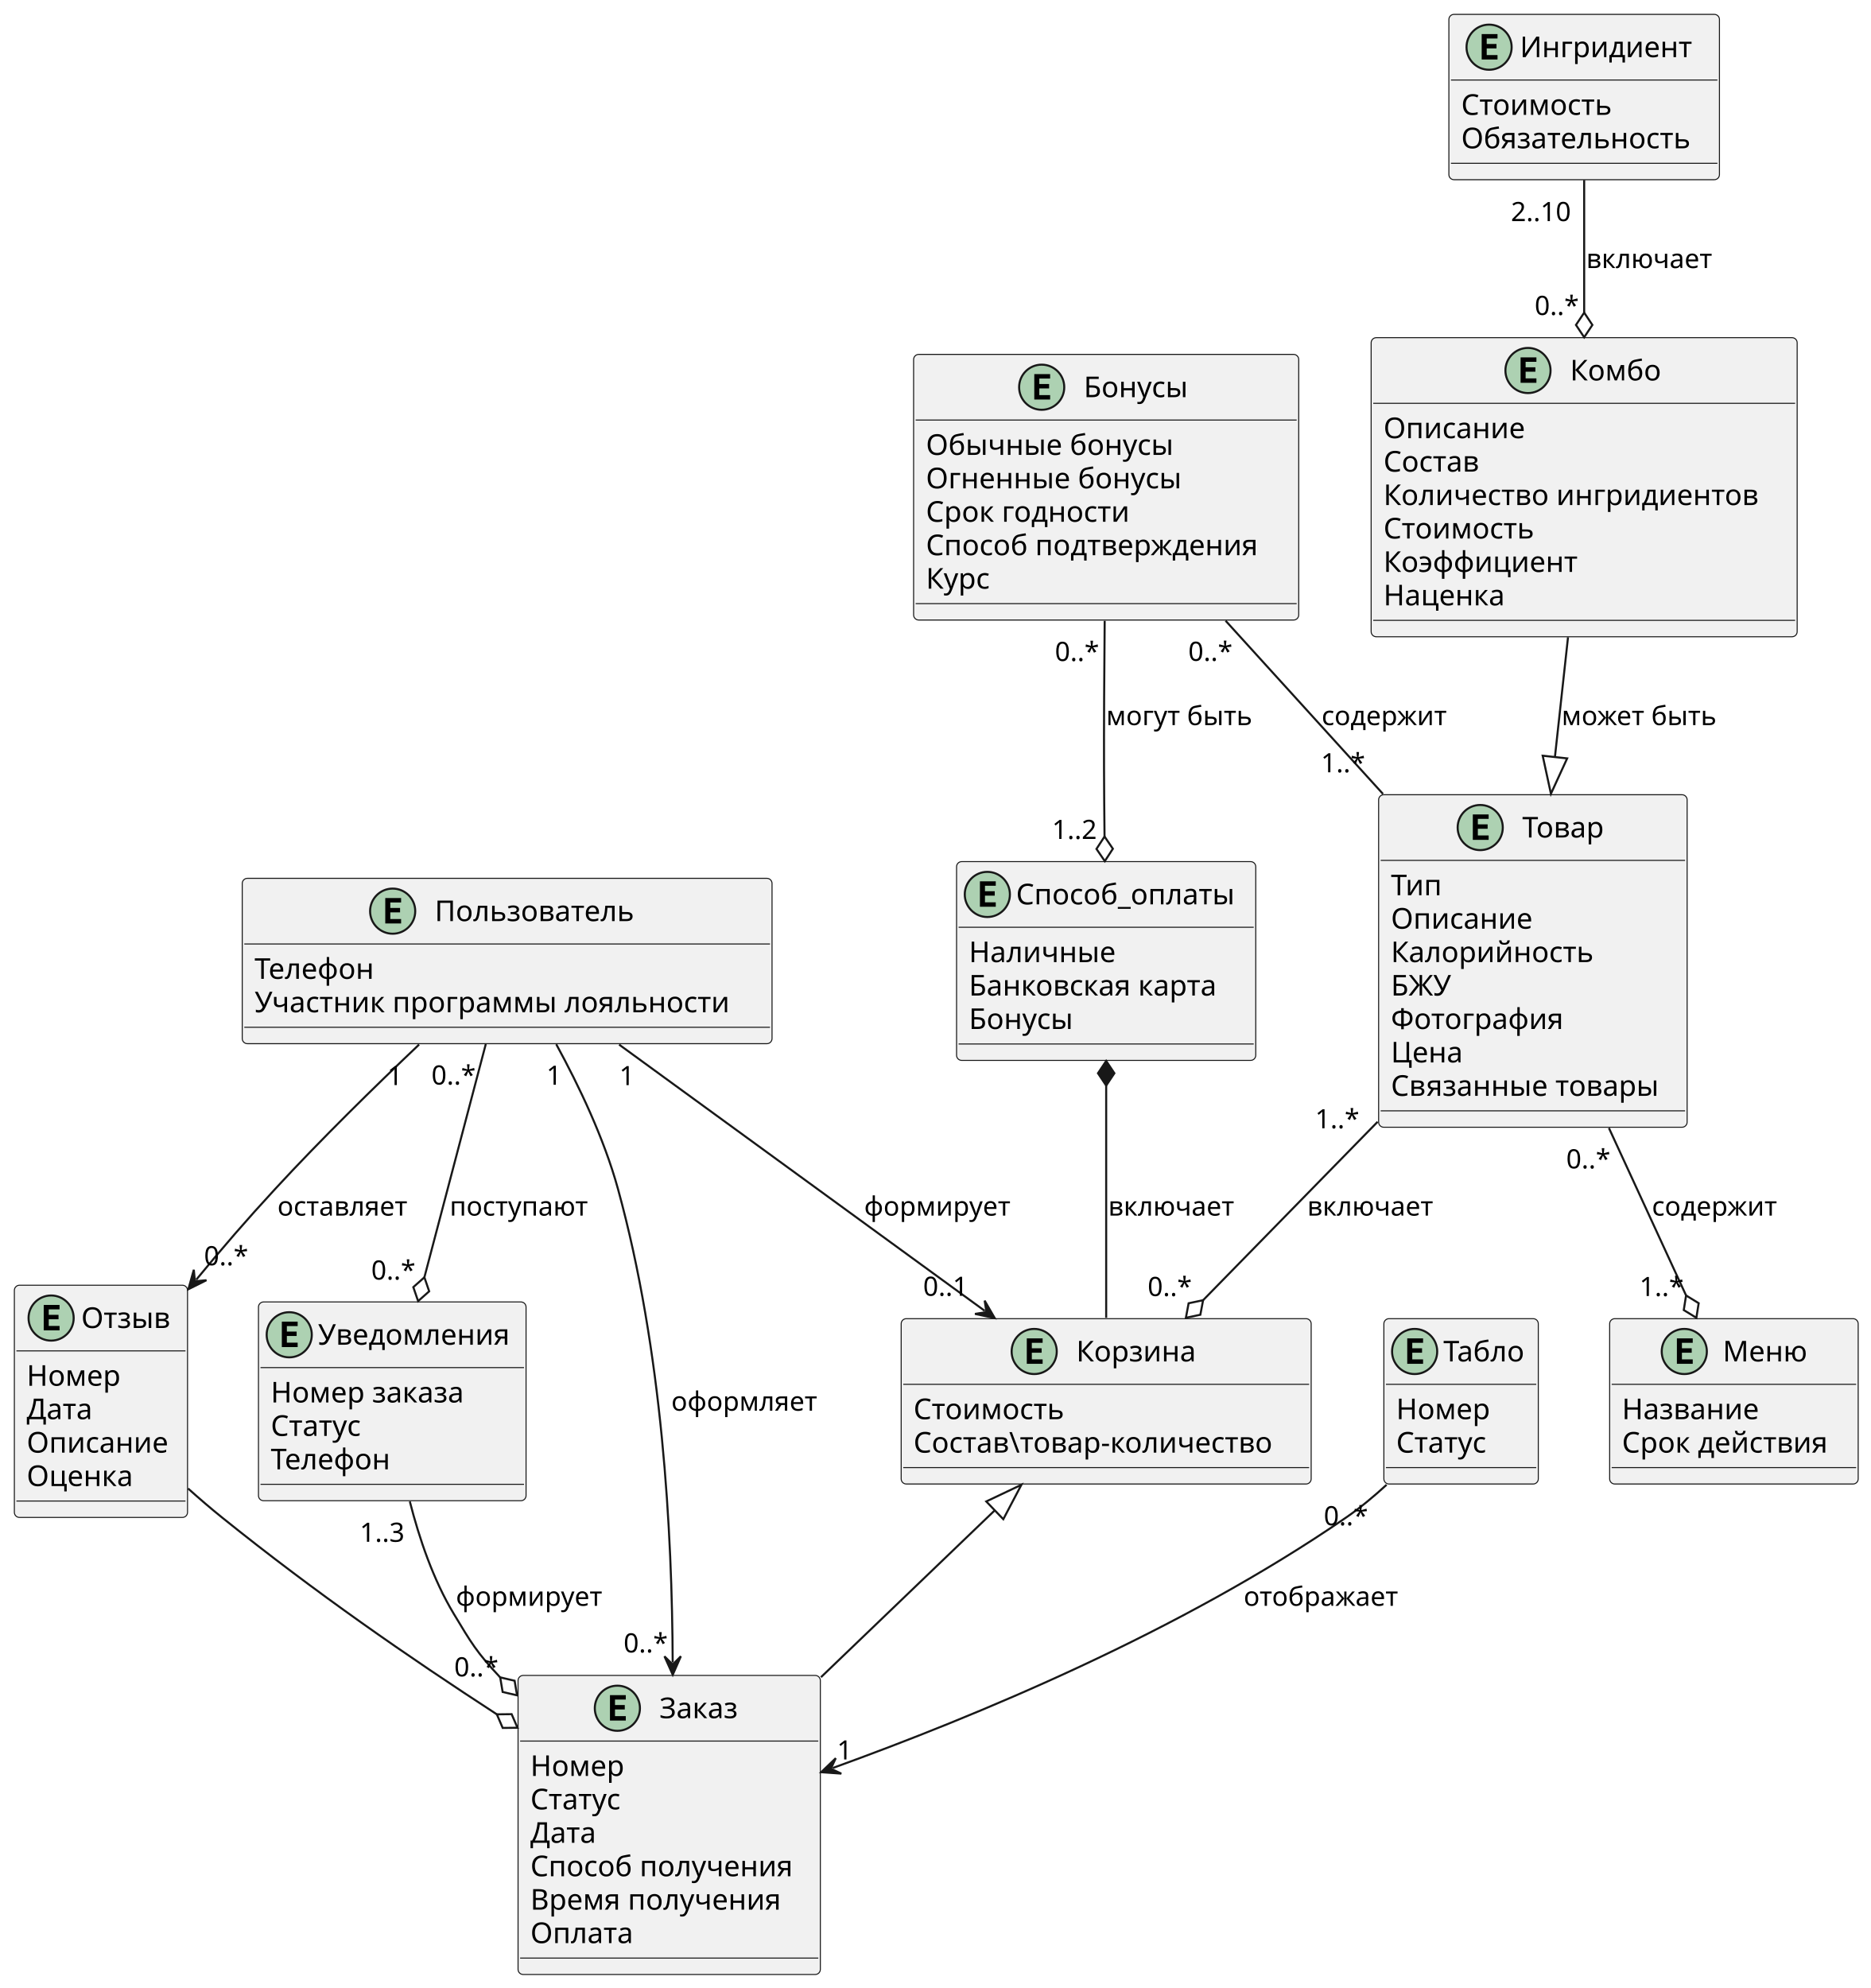
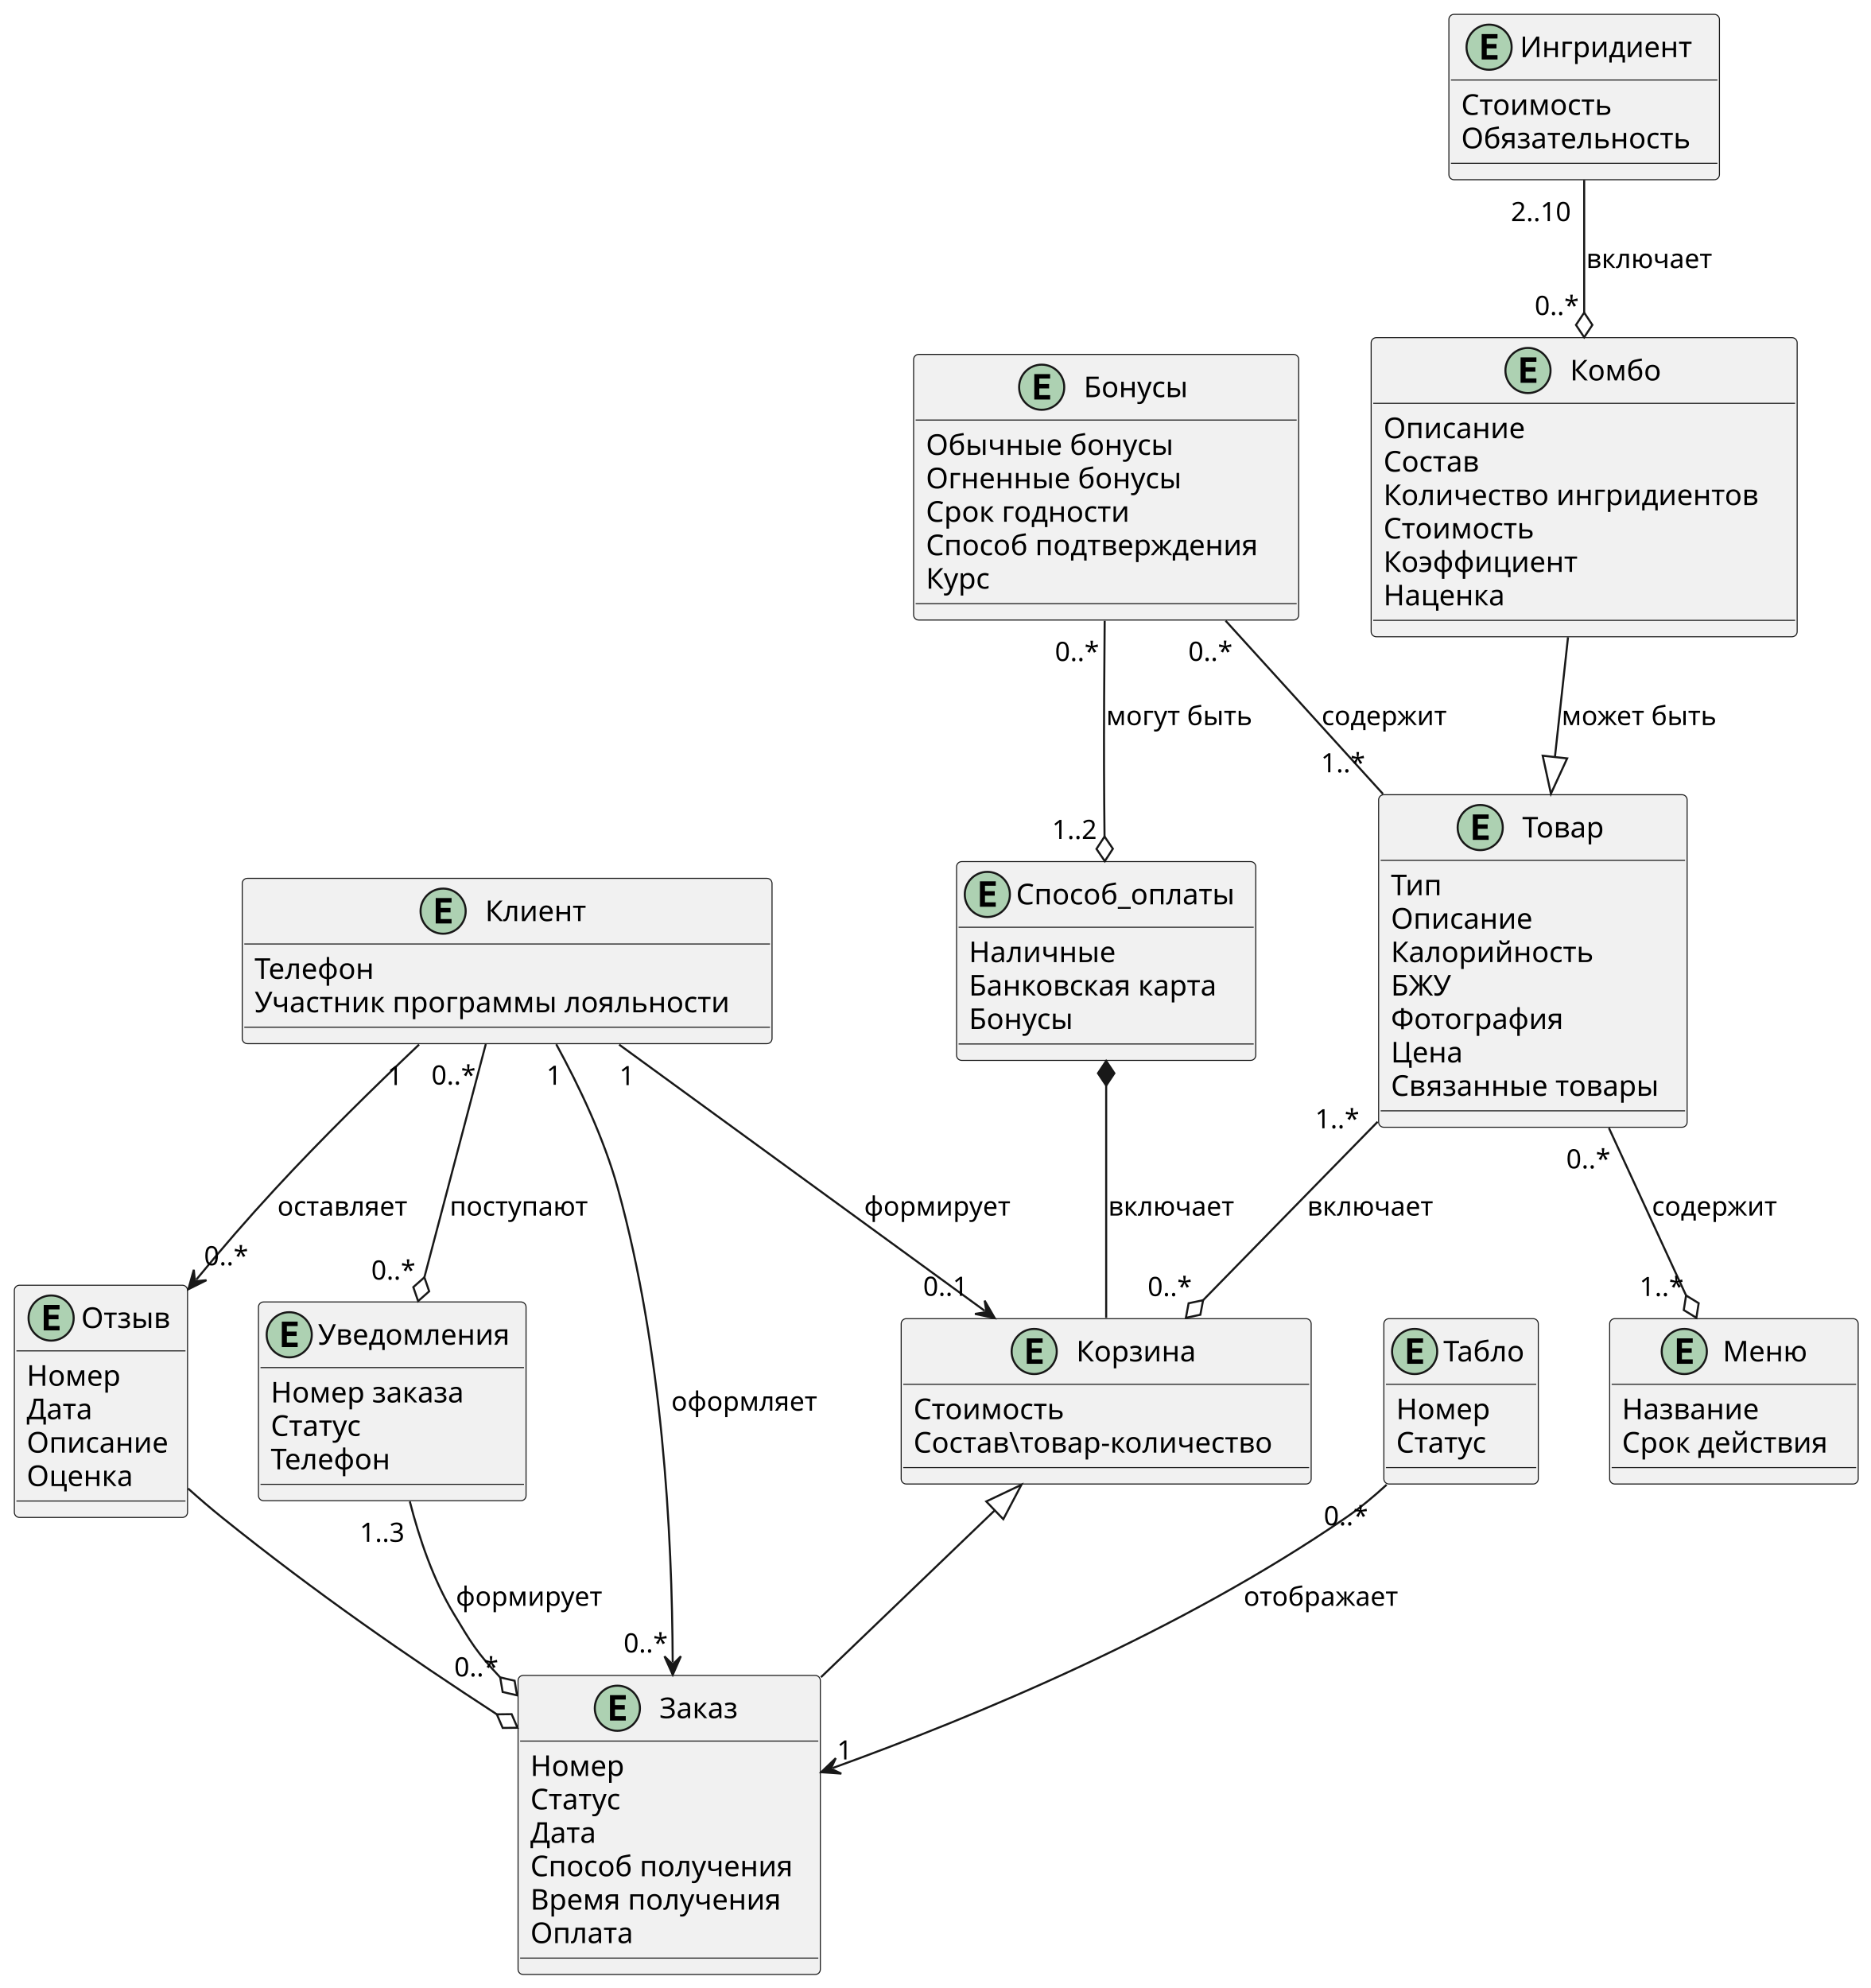
<svg xmlns="http://www.w3.org/2000/svg" contentStyleType="text/css" height="969px" preserveAspectRatio="none" style="width:912px;height:969px;background:#FFFFFF;" version="1.1" viewBox="0 0 912 969" width="912px" zoomAndPan="magnify">
  <defs />
  <g>
-     <g id="elem_Пользователь">
-       <rect codeLine="1" fill="#F1F1F1" height="80.594" id="Пользователь" rx="2.5" ry="2.5" style="stroke:#181818;stroke-width:0.5;" width="258.251" x="118.08" y="428.12" />
-       <ellipse cx="191.406" cy="444.12" fill="#ADD1B2" rx="11" ry="11" style="stroke:#181818;stroke-width:1.0;" />
-       <path d="M195.515,450.12 L187.796,450.12 L187.796,437.729 L195.515,437.729 L195.515,439.886 L190.249,439.886 L190.249,442.558 L195.015,442.558 L195.015,444.714 L190.249,444.714 L190.249,447.964 L195.515,447.964 L195.515,450.12 Z " fill="#000000" />
-       <text fill="#000000" font-family="sans-serif" font-size="14" lengthAdjust="spacing" textLength="103.1" x="211.906" y="448.967">Пользователь</text>
+     <g id="elem_Клиент">
+       <rect codeLine="1" fill="#F1F1F1" height="80.594" id="Клиент" rx="2.5" ry="2.5" style="stroke:#181818;stroke-width:0.5;" width="258.251" x="118.08" y="428.12" />
+       <ellipse cx="216.001" cy="444.12" fill="#ADD1B2" rx="11" ry="11" style="stroke:#181818;stroke-width:1.0;" />
+       <path d="M220.111,450.12 L212.392,450.12 L212.392,437.729 L220.111,437.729 L220.111,439.886 L214.845,439.886 L214.845,442.558 L219.611,442.558 L219.611,444.714 L214.845,444.714 L214.845,447.964 L220.111,447.964 L220.111,450.12 Z " fill="#000000" />
+       <text fill="#000000" font-family="sans-serif" font-size="14" lengthAdjust="spacing" textLength="53.908" x="236.501" y="448.967">Клиент</text>
      <line style="stroke:#181818;stroke-width:0.5;" x1="119.08" x2="375.331" y1="460.12" y2="460.12" />
      <text fill="#000000" font-family="sans-serif" font-size="14" lengthAdjust="spacing" textLength="64.415" x="124.08" y="477.115">Телефон</text>
      <text fill="#000000" font-family="sans-serif" font-size="14" lengthAdjust="spacing" textLength="246.251" x="124.08" y="493.412">Участник программы лояльности</text>
      <line style="stroke:#181818;stroke-width:0.5;" x1="119.08" x2="375.331" y1="500.714" y2="500.714" />
    </g>
    <g id="elem_Способ_оплаты">
      <rect codeLine="7" fill="#F1F1F1" height="96.891" id="Способ_оплаты" rx="2.5" ry="2.5" style="stroke:#181818;stroke-width:0.5;" width="145.846" x="466.28" y="419.97" />
      <ellipse cx="481.28" cy="435.97" fill="#ADD1B2" rx="11" ry="11" style="stroke:#181818;stroke-width:1.0;" />
      <path d="M485.389,441.97 L477.671,441.97 L477.671,429.579 L485.389,429.579 L485.389,431.736 L480.124,431.736 L480.124,434.408 L484.889,434.408 L484.889,436.564 L480.124,436.564 L480.124,439.814 L485.389,439.814 L485.389,441.97 Z " fill="#000000" />
      <text fill="#000000" font-family="sans-serif" font-size="14" lengthAdjust="spacing" textLength="113.846" x="495.28" y="440.817">Способ_оплаты</text>
      <line style="stroke:#181818;stroke-width:0.5;" x1="467.28" x2="611.126" y1="451.97" y2="451.97" />
      <text fill="#000000" font-family="sans-serif" font-size="14" lengthAdjust="spacing" textLength="74.245" x="472.28" y="468.965">Наличные</text>
      <text fill="#000000" font-family="sans-serif" font-size="14" lengthAdjust="spacing" textLength="132.87" x="472.28" y="485.262">Банковская карта</text>
      <text fill="#000000" font-family="sans-serif" font-size="14" lengthAdjust="spacing" textLength="54.359" x="472.28" y="501.559">Бонусы</text>
      <line style="stroke:#181818;stroke-width:0.5;" x1="467.28" x2="611.126" y1="508.861" y2="508.861" />
    </g>
    <g id="elem_Бонусы">
      <rect codeLine="14" fill="#F1F1F1" height="129.484" id="Бонусы" rx="2.5" ry="2.5" style="stroke:#181818;stroke-width:0.5;" width="187.725" x="445.34" y="172.74" />
      <ellipse cx="507.773" cy="188.74" fill="#ADD1B2" rx="11" ry="11" style="stroke:#181818;stroke-width:1.0;" />
      <path d="M511.882,194.74 L504.163,194.74 L504.163,182.349 L511.882,182.349 L511.882,184.506 L506.616,184.506 L506.616,187.178 L511.382,187.178 L511.382,189.334 L506.616,189.334 L506.616,192.584 L511.882,192.584 L511.882,194.74 Z " fill="#000000" />
      <text fill="#000000" font-family="sans-serif" font-size="14" lengthAdjust="spacing" textLength="54.359" x="528.273" y="193.587">Бонусы</text>
      <line style="stroke:#181818;stroke-width:0.5;" x1="446.34" x2="632.065" y1="204.74" y2="204.74" />
      <text fill="#000000" font-family="sans-serif" font-size="14" lengthAdjust="spacing" textLength="125.638" x="451.34" y="221.735">Обычные бонусы</text>
      <text fill="#000000" font-family="sans-serif" font-size="14" lengthAdjust="spacing" textLength="131.954" x="451.34" y="238.032">Огненные бонусы</text>
      <text fill="#000000" font-family="sans-serif" font-size="14" lengthAdjust="spacing" textLength="108.404" x="451.34" y="254.329">Срок годности</text>
      <text fill="#000000" font-family="sans-serif" font-size="14" lengthAdjust="spacing" textLength="175.725" x="451.34" y="270.626">Способ подтверждения</text>
      <text fill="#000000" font-family="sans-serif" font-size="14" lengthAdjust="spacing" textLength="34.809" x="451.34" y="286.923">Курс</text>
      <line style="stroke:#181818;stroke-width:0.5;" x1="446.34" x2="632.065" y1="294.224" y2="294.224" />
    </g>
    <g id="elem_Меню">
      <rect codeLine="23" fill="#F1F1F1" height="80.594" id="Меню" rx="2.5" ry="2.5" style="stroke:#181818;stroke-width:0.5;" width="121.149" x="784.63" y="642.75" />
      <ellipse cx="821.013" cy="658.75" fill="#ADD1B2" rx="11" ry="11" style="stroke:#181818;stroke-width:1.0;" />
      <path d="M825.123,664.75 L817.404,664.75 L817.404,652.359 L825.123,652.359 L825.123,654.516 L819.857,654.516 L819.857,657.188 L824.623,657.188 L824.623,659.344 L819.857,659.344 L819.857,662.594 L825.123,662.594 L825.123,664.75 Z " fill="#000000" />
      <text fill="#000000" font-family="sans-serif" font-size="14" lengthAdjust="spacing" textLength="41.631" x="839.765" y="663.597">Меню</text>
      <line style="stroke:#181818;stroke-width:0.5;" x1="785.63" x2="904.779" y1="674.75" y2="674.75" />
      <text fill="#000000" font-family="sans-serif" font-size="14" lengthAdjust="spacing" textLength="70.246" x="790.63" y="691.745">Название</text>
      <text fill="#000000" font-family="sans-serif" font-size="14" lengthAdjust="spacing" textLength="109.149" x="790.63" y="708.042">Срок действия</text>
      <line style="stroke:#181818;stroke-width:0.5;" x1="785.63" x2="904.779" y1="715.344" y2="715.344" />
    </g>
    <g id="elem_Заказ">
      <rect codeLine="29" fill="#F1F1F1" height="145.781" id="Заказ" rx="2.5" ry="2.5" style="stroke:#181818;stroke-width:0.5;" width="147.352" x="252.53" y="816.64" />
      <ellipse cx="300.939" cy="832.64" fill="#ADD1B2" rx="11" ry="11" style="stroke:#181818;stroke-width:1.0;" />
      <path d="M305.048,838.64 L297.329,838.64 L297.329,826.249 L305.048,826.249 L305.048,828.406 L299.782,828.406 L299.782,831.077 L304.548,831.077 L304.548,833.234 L299.782,833.234 L299.782,836.484 L305.048,836.484 L305.048,838.64 Z " fill="#000000" />
      <text fill="#000000" font-family="sans-serif" font-size="14" lengthAdjust="spacing" textLength="42.034" x="321.439" y="837.487">Заказ</text>
      <line style="stroke:#181818;stroke-width:0.5;" x1="253.53" x2="398.882" y1="848.64" y2="848.64" />
      <text fill="#000000" font-family="sans-serif" font-size="14" lengthAdjust="spacing" textLength="47.154" x="258.53" y="865.635">Номер</text>
      <text fill="#000000" font-family="sans-serif" font-size="14" lengthAdjust="spacing" textLength="50.648" x="258.53" y="881.932">Статус</text>
      <text fill="#000000" font-family="sans-serif" font-size="14" lengthAdjust="spacing" textLength="36.251" x="258.53" y="898.229">Дата</text>
      <text fill="#000000" font-family="sans-serif" font-size="14" lengthAdjust="spacing" textLength="135.352" x="258.53" y="914.526">Способ получения</text>
      <text fill="#000000" font-family="sans-serif" font-size="14" lengthAdjust="spacing" textLength="129.049" x="258.53" y="930.823">Время получения</text>
      <text fill="#000000" font-family="sans-serif" font-size="14" lengthAdjust="spacing" textLength="54.435" x="258.53" y="947.12">Оплата</text>
      <line style="stroke:#181818;stroke-width:0.5;" x1="253.53" x2="398.882" y1="954.421" y2="954.421" />
    </g>
    <g id="elem_Товар">
      <rect codeLine="39" fill="#F1F1F1" height="162.078" id="Товар" rx="2.5" ry="2.5" style="stroke:#181818;stroke-width:0.5;" width="150.387" x="672.01" y="387.37" />
      <ellipse cx="721.536" cy="403.37" fill="#ADD1B2" rx="11" ry="11" style="stroke:#181818;stroke-width:1.0;" />
      <path d="M725.646,409.37 L717.927,409.37 L717.927,396.979 L725.646,396.979 L725.646,399.136 L720.38,399.136 L720.38,401.808 L725.146,401.808 L725.146,403.964 L720.38,403.964 L720.38,407.214 L725.646,407.214 L725.646,409.37 Z " fill="#000000" />
      <text fill="#000000" font-family="sans-serif" font-size="14" lengthAdjust="spacing" textLength="42.834" x="742.036" y="408.217">Товар</text>
      <line style="stroke:#181818;stroke-width:0.5;" x1="673.01" x2="821.397" y1="419.37" y2="419.37" />
      <text fill="#000000" font-family="sans-serif" font-size="14" lengthAdjust="spacing" textLength="26.804" x="678.01" y="436.365">Тип</text>
      <text fill="#000000" font-family="sans-serif" font-size="14" lengthAdjust="spacing" textLength="72.413" x="678.01" y="452.662">Описание</text>
      <text fill="#000000" font-family="sans-serif" font-size="14" lengthAdjust="spacing" textLength="104.939" x="678.01" y="468.959">Калорийность</text>
      <text fill="#000000" font-family="sans-serif" font-size="14" lengthAdjust="spacing" textLength="33.216" x="678.01" y="485.256">БЖУ</text>
      <text fill="#000000" font-family="sans-serif" font-size="14" lengthAdjust="spacing" textLength="91.649" x="678.01" y="501.553">Фотография</text>
      <text fill="#000000" font-family="sans-serif" font-size="14" lengthAdjust="spacing" textLength="37.215" x="678.01" y="517.85">Цена</text>
      <text fill="#000000" font-family="sans-serif" font-size="14" lengthAdjust="spacing" textLength="138.387" x="678.01" y="534.146">Связанные товары</text>
      <line style="stroke:#181818;stroke-width:0.5;" x1="673.01" x2="821.397" y1="541.448" y2="541.448" />
    </g>
    <g id="elem_Корзина">
      <rect codeLine="50" fill="#F1F1F1" height="80.594" id="Корзина" rx="2.5" ry="2.5" style="stroke:#181818;stroke-width:0.5;" width="199.852" x="439.28" y="642.75" />
      <ellipse cx="504.122" cy="658.75" fill="#ADD1B2" rx="11" ry="11" style="stroke:#181818;stroke-width:1.0;" />
      <path d="M508.232,664.75 L500.513,664.75 L500.513,652.359 L508.232,652.359 L508.232,654.516 L502.966,654.516 L502.966,657.188 L507.732,657.188 L507.732,659.344 L502.966,659.344 L502.966,662.594 L508.232,662.594 L508.232,664.75 Z " fill="#000000" />
      <text fill="#000000" font-family="sans-serif" font-size="14" lengthAdjust="spacing" textLength="61.667" x="524.622" y="663.597">Корзина</text>
      <line style="stroke:#181818;stroke-width:0.5;" x1="440.28" x2="638.132" y1="674.75" y2="674.75" />
      <text fill="#000000" font-family="sans-serif" font-size="14" lengthAdjust="spacing" textLength="78.825" x="445.28" y="691.745">Стоимость</text>
      <text fill="#000000" font-family="sans-serif" font-size="14" lengthAdjust="spacing" textLength="187.852" x="445.28" y="708.042">Состав\товар-количество</text>
      <line style="stroke:#181818;stroke-width:0.5;" x1="440.28" x2="638.132" y1="715.344" y2="715.344" />
    </g>
    <g id="elem_Ингридиент">
      <rect codeLine="56" fill="#F1F1F1" height="80.594" id="Ингридиент" rx="2.5" ry="2.5" style="stroke:#181818;stroke-width:0.5;" width="131.889" x="706.26" y="7" />
      <ellipse cx="725.86" cy="23" fill="#ADD1B2" rx="11" ry="11" style="stroke:#181818;stroke-width:1.0;" />
      <path d="M729.969,29 L722.25,29 L722.25,16.609 L729.969,16.609 L729.969,18.766 L724.703,18.766 L724.703,21.438 L729.469,21.438 L729.469,23.594 L724.703,23.594 L724.703,26.844 L729.969,26.844 L729.969,29 Z " fill="#000000" />
      <text fill="#000000" font-family="sans-serif" font-size="14" lengthAdjust="spacing" textLength="89.667" x="740.882" y="27.847">Ингридиент</text>
      <line style="stroke:#181818;stroke-width:0.5;" x1="707.26" x2="837.149" y1="39" y2="39" />
      <text fill="#000000" font-family="sans-serif" font-size="14" lengthAdjust="spacing" textLength="78.825" x="712.26" y="55.995">Стоимость</text>
      <text fill="#000000" font-family="sans-serif" font-size="14" lengthAdjust="spacing" textLength="119.889" x="712.26" y="72.292">Обязательность</text>
      <line style="stroke:#181818;stroke-width:0.5;" x1="707.26" x2="837.149" y1="79.594" y2="79.594" />
    </g>
    <g id="elem_Комбо">
      <rect codeLine="62" fill="#F1F1F1" height="145.781" id="Комбо" rx="2.5" ry="2.5" style="stroke:#181818;stroke-width:0.5;" width="207.665" x="668.37" y="164.59" />
      <ellipse cx="744.82" cy="180.59" fill="#ADD1B2" rx="11" ry="11" style="stroke:#181818;stroke-width:1.0;" />
      <path d="M748.929,186.59 L741.21,186.59 L741.21,174.199 L748.929,174.199 L748.929,176.356 L743.663,176.356 L743.663,179.028 L748.429,179.028 L748.429,181.184 L743.663,181.184 L743.663,184.434 L748.929,184.434 L748.929,186.59 Z " fill="#000000" />
      <text fill="#000000" font-family="sans-serif" font-size="14" lengthAdjust="spacing" textLength="46.266" x="765.32" y="185.437">Комбо</text>
      <line style="stroke:#181818;stroke-width:0.5;" x1="669.37" x2="875.035" y1="196.59" y2="196.59" />
      <text fill="#000000" font-family="sans-serif" font-size="14" lengthAdjust="spacing" textLength="72.413" x="674.37" y="213.585">Описание</text>
      <text fill="#000000" font-family="sans-serif" font-size="14" lengthAdjust="spacing" textLength="51.023" x="674.37" y="229.882">Состав</text>
      <text fill="#000000" font-family="sans-serif" font-size="14" lengthAdjust="spacing" textLength="195.665" x="674.37" y="246.179">Количество ингридиентов</text>
      <text fill="#000000" font-family="sans-serif" font-size="14" lengthAdjust="spacing" textLength="78.825" x="674.37" y="262.476">Стоимость</text>
      <text fill="#000000" font-family="sans-serif" font-size="14" lengthAdjust="spacing" textLength="103.776" x="674.37" y="278.773">Коэффициент</text>
      <text fill="#000000" font-family="sans-serif" font-size="14" lengthAdjust="spacing" textLength="63.438" x="674.37" y="295.07">Наценка</text>
      <line style="stroke:#181818;stroke-width:0.5;" x1="669.37" x2="875.035" y1="302.371" y2="302.371" />
    </g>
    <g id="elem_Отзыв">
      <rect codeLine="73" fill="#F1F1F1" height="113.188" id="Отзыв" rx="2.5" ry="2.5" style="stroke:#181818;stroke-width:0.5;" width="84.413" x="7" y="626.45" />
      <ellipse cx="24.92" cy="642.45" fill="#ADD1B2" rx="11" ry="11" style="stroke:#181818;stroke-width:1.0;" />
      <path d="M29.029,648.45 L21.311,648.45 L21.311,636.059 L29.029,636.059 L29.029,638.216 L23.764,638.216 L23.764,640.888 L28.529,640.888 L28.529,643.044 L23.764,643.044 L23.764,646.294 L29.029,646.294 L29.029,648.45 Z " fill="#000000" />
      <text fill="#000000" font-family="sans-serif" font-size="14" lengthAdjust="spacing" textLength="45.924" x="39.569" y="647.297">Отзыв</text>
      <line style="stroke:#181818;stroke-width:0.5;" x1="8" x2="90.413" y1="658.45" y2="658.45" />
      <text fill="#000000" font-family="sans-serif" font-size="14" lengthAdjust="spacing" textLength="47.154" x="13" y="675.445">Номер</text>
      <text fill="#000000" font-family="sans-serif" font-size="14" lengthAdjust="spacing" textLength="36.251" x="13" y="691.742">Дата</text>
      <text fill="#000000" font-family="sans-serif" font-size="14" lengthAdjust="spacing" textLength="72.413" x="13" y="708.039">Описание</text>
      <text fill="#000000" font-family="sans-serif" font-size="14" lengthAdjust="spacing" textLength="55.351" x="13" y="724.336">Оценка</text>
      <line style="stroke:#181818;stroke-width:0.5;" x1="8" x2="90.413" y1="731.638" y2="731.638" />
    </g>
    <g id="elem_Уведомления">
      <rect codeLine="83" fill="#F1F1F1" height="96.891" id="Уведомления" rx="2.5" ry="2.5" style="stroke:#181818;stroke-width:0.5;" width="130.438" x="125.99" y="634.6" />
      <ellipse cx="140.99" cy="650.6" fill="#ADD1B2" rx="11" ry="11" style="stroke:#181818;stroke-width:1.0;" />
      <path d="M145.099,656.6 L137.381,656.6 L137.381,644.209 L145.099,644.209 L145.099,646.366 L139.834,646.366 L139.834,649.038 L144.599,649.038 L144.599,651.194 L139.834,651.194 L139.834,654.444 L145.099,654.444 L145.099,656.6 Z " fill="#000000" />
      <text fill="#000000" font-family="sans-serif" font-size="14" lengthAdjust="spacing" textLength="98.438" x="154.99" y="655.447">Уведомления</text>
      <line style="stroke:#181818;stroke-width:0.5;" x1="126.99" x2="255.428" y1="666.6" y2="666.6" />
      <text fill="#000000" font-family="sans-serif" font-size="14" lengthAdjust="spacing" textLength="100.686" x="131.99" y="683.595">Номер заказа</text>
      <text fill="#000000" font-family="sans-serif" font-size="14" lengthAdjust="spacing" textLength="50.648" x="131.99" y="699.892">Статус</text>
      <text fill="#000000" font-family="sans-serif" font-size="14" lengthAdjust="spacing" textLength="64.415" x="131.99" y="716.189">Телефон</text>
      <line style="stroke:#181818;stroke-width:0.5;" x1="126.99" x2="255.428" y1="723.491" y2="723.491" />
    </g>
    <g id="elem_Табло">
      <rect codeLine="90" fill="#F1F1F1" height="80.594" id="Табло" rx="2.5" ry="2.5" style="stroke:#181818;stroke-width:0.5;" width="75.278" x="674.57" y="642.75" />
      <ellipse cx="689.57" cy="658.75" fill="#ADD1B2" rx="11" ry="11" style="stroke:#181818;stroke-width:1.0;" />
      <path d="M693.679,664.75 L685.961,664.75 L685.961,652.359 L693.679,652.359 L693.679,654.516 L688.414,654.516 L688.414,657.188 L693.179,657.188 L693.179,659.344 L688.414,659.344 L688.414,662.594 L693.679,662.594 L693.679,664.75 Z " fill="#000000" />
      <text fill="#000000" font-family="sans-serif" font-size="14" lengthAdjust="spacing" textLength="43.278" x="703.57" y="663.597">Табло</text>
      <line style="stroke:#181818;stroke-width:0.5;" x1="675.57" x2="748.848" y1="674.75" y2="674.75" />
      <text fill="#000000" font-family="sans-serif" font-size="14" lengthAdjust="spacing" textLength="47.154" x="680.57" y="691.745">Номер</text>
      <text fill="#000000" font-family="sans-serif" font-size="14" lengthAdjust="spacing" textLength="50.648" x="680.57" y="708.042">Статус</text>
      <line style="stroke:#181818;stroke-width:0.5;" x1="675.57" x2="748.848" y1="715.344" y2="715.344" />
    </g>
    <g id="link_Товар_Корзина">
      <path codeLine="97" d="M671.53,546.78 C639.81,579.2 612.69,606.921 586.45,633.751 " fill="none" id="Товар-to-Корзина" style="stroke:#181818;stroke-width:1.0;" />
      <polygon fill="none" points="578.06,642.33,585.115,640.837,586.45,633.751,579.395,635.244,578.06,642.33" style="stroke:#181818;stroke-width:1.0;" />
      <text fill="#000000" font-family="sans-serif" font-size="13" lengthAdjust="spacing" textLength="65.984" x="637.21" y="592.517">включает</text>
      <text fill="#000000" font-family="sans-serif" font-size="13" lengthAdjust="spacing" textLength="23.036" x="641.04" y="549.943">1..*</text>
      <text fill="#000000" font-family="sans-serif" font-size="13" lengthAdjust="spacing" textLength="23.036" x="559.422" y="631.723">0..*</text>
    </g>
    <g id="link_Товар_Меню">
      <path codeLine="98" d="M784.26,549.8 C798.84,581.44 809.898,605.431 821.878,631.431 " fill="none" id="Товар-to-Меню" style="stroke:#181818;stroke-width:1.0;" />
      <polygon fill="none" points="826.9,642.33,828.022,635.207,821.878,631.431,820.756,638.555,826.9,642.33" style="stroke:#181818;stroke-width:1.0;" />
      <text fill="#000000" font-family="sans-serif" font-size="13" lengthAdjust="spacing" textLength="68.072" x="805.21" y="592.517">содержит</text>
      <text fill="#000000" font-family="sans-serif" font-size="13" lengthAdjust="spacing" textLength="23.036" x="763.458" y="569.512">0..*</text>
      <text fill="#000000" font-family="sans-serif" font-size="13" lengthAdjust="spacing" textLength="23.036" x="799.153" y="631.723">1..*</text>
    </g>
-     <g id="link_Пользователь_Заказ">
-       <path codeLine="99" d="M271.14,508.99 C282.25,529.33 294.46,554.93 301.21,579.45 C322.95,658.48 327.645,746.83 327.905,810.32 " fill="none" id="Пользователь-to-Заказ" style="stroke:#181818;stroke-width:1.0;" />
+     <g id="link_Клиент_Заказ">
+       <path codeLine="99" d="M271.14,508.99 C282.25,529.33 294.46,554.93 301.21,579.45 C322.95,658.48 327.645,746.83 327.905,810.32 " fill="none" id="Клиент-to-Заказ" style="stroke:#181818;stroke-width:1.0;" />
      <polygon fill="#181818" points="327.93,816.32,331.893,807.304,327.909,811.32,323.893,807.337,327.93,816.32" style="stroke:#181818;stroke-width:1.0;" />
      <text fill="#000000" font-family="sans-serif" font-size="13" lengthAdjust="spacing" textLength="76.781" x="327.21" y="687.607">оформляет</text>
      <text fill="#000000" font-family="sans-serif" font-size="13" lengthAdjust="spacing" textLength="8.271" x="266.339" y="528.729">1</text>
      <text fill="#000000" font-family="sans-serif" font-size="13" lengthAdjust="spacing" textLength="23.036" x="303.969" y="805.448">0..*</text>
    </g>
-     <g id="link_Пользователь_Корзина">
-       <path codeLine="100" d="M301.79,509.16 C354.11,547.26 427.81,600.928 480.04,638.958 " fill="none" id="Пользователь-to-Корзина" style="stroke:#181818;stroke-width:1.0;" />
+     <g id="link_Клиент_Корзина">
+       <path codeLine="100" d="M301.79,509.16 C354.11,547.26 427.81,600.928 480.04,638.958 " fill="none" id="Клиент-to-Корзина" style="stroke:#181818;stroke-width:1.0;" />
      <polygon fill="#181818" points="484.89,642.49,479.969,633.959,480.848,639.547,475.26,640.426,484.89,642.49" style="stroke:#181818;stroke-width:1.0;" />
      <text fill="#000000" font-family="sans-serif" font-size="13" lengthAdjust="spacing" textLength="77.092" x="421.21" y="592.517">формирует</text>
      <text fill="#000000" font-family="sans-serif" font-size="13" lengthAdjust="spacing" textLength="8.271" x="301.873" y="528.926">1</text>
      <text fill="#000000" font-family="sans-serif" font-size="13" lengthAdjust="spacing" textLength="24.807" x="449.973" y="631.609">0..1</text>
    </g>
-     <g id="link_Пользователь_Отзыв">
-       <path codeLine="101" d="M204.28,509.14 C182.71,529.61 156.49,555.3 134.21,579.45 C119.93,594.92 108.888,607.722 95.648,623.772 " fill="none" id="Пользователь-to-Отзыв" style="stroke:#181818;stroke-width:1.0;" />
+     <g id="link_Клиент_Отзыв">
+       <path codeLine="101" d="M204.28,509.14 C182.71,529.61 156.49,555.3 134.21,579.45 C119.93,594.92 108.888,607.722 95.648,623.772 " fill="none" id="Клиент-to-Отзыв" style="stroke:#181818;stroke-width:1.0;" />
      <polygon fill="#181818" points="91.83,628.4,100.643,624.003,95.012,624.543,94.472,618.912,91.83,628.4" style="stroke:#181818;stroke-width:1.0;" />
      <text fill="#000000" font-family="sans-serif" font-size="13" lengthAdjust="spacing" textLength="70.002" x="135.21" y="592.517">оставляет</text>
      <text fill="#000000" font-family="sans-serif" font-size="13" lengthAdjust="spacing" textLength="8.271" x="188.823" y="528.903">1</text>
      <text fill="#000000" font-family="sans-serif" font-size="13" lengthAdjust="spacing" textLength="23.036" x="99.444" y="616.737">0..*</text>
    </g>
-     <g id="link_Пользователь_Уведомления">
-       <path codeLine="102" d="M236.8,508.91 C227.47,544.34 216.816,584.816 206.866,622.596 " fill="none" id="Пользователь-to-Уведомления" style="stroke:#181818;stroke-width:1.0;" />
+     <g id="link_Клиент_Уведомления">
+       <path codeLine="102" d="M236.8,508.91 C227.47,544.34 216.816,584.816 206.866,622.596 " fill="none" id="Клиент-to-Уведомления" style="stroke:#181818;stroke-width:1.0;" />
      <polygon fill="none" points="203.81,634.2,209.206,629.417,206.866,622.596,201.47,627.379,203.81,634.2" style="stroke:#181818;stroke-width:1.0;" />
      <text fill="#000000" font-family="sans-serif" font-size="13" lengthAdjust="spacing" textLength="73.849" x="219.21" y="592.517">поступают</text>
      <text fill="#000000" font-family="sans-serif" font-size="13" lengthAdjust="spacing" textLength="23.036" x="210.312" y="528.636">0..*</text>
      <text fill="#000000" font-family="sans-serif" font-size="13" lengthAdjust="spacing" textLength="23.036" x="180.96" y="623.704">0..*</text>
    </g>
    <g id="link_Ингридиент_Комбо">
      <path codeLine="103" d="M772.21,87.75 C772.21,109.95 772.21,126.36 772.21,152.39 " fill="none" id="Ингридиент-to-Комбо" style="stroke:#181818;stroke-width:1.0;" />
      <polygon fill="none" points="772.21,164.39,776.21,158.39,772.21,152.39,768.21,158.39,772.21,164.39" style="stroke:#181818;stroke-width:1.0;" />
      <text fill="#000000" font-family="sans-serif" font-size="13" lengthAdjust="spacing" textLength="65.984" x="773.21" y="130.657">включает</text>
      <text fill="#000000" font-family="sans-serif" font-size="13" lengthAdjust="spacing" textLength="33.078" x="736.485" y="107.77">2..10</text>
      <text fill="#000000" font-family="sans-serif" font-size="13" lengthAdjust="spacing" textLength="23.036" x="748.081" y="153.53">0..*</text>
    </g>
    <g id="link_Комбо_Товар">
      <path codeLine="104" d="M764.33,310.6 C761.68,334.85 760.661,344.156 757.951,369.006 " fill="none" id="Комбо-to-Товар" style="stroke:#181818;stroke-width:1.0;" />
      <polygon fill="none" points="756,386.9,763.916,369.657,751.987,368.356,756,386.9" style="stroke:#181818;stroke-width:1.0;" />
      <text fill="#000000" font-family="sans-serif" font-size="13" lengthAdjust="spacing" textLength="82.691" x="761.21" y="353.437">может быть</text>
    </g>
    <g id="link_Корзина_Заказ">
      <path codeLine="105" d="M484.905,736.175 C457.195,762.775 432.92,786.09 400.18,817.51 " fill="none" id="Корзина-backto-Заказ" style="stroke:#181818;stroke-width:1.0;" />
      <polygon fill="none" points="497.89,723.71,480.75,731.847,489.06,740.504,497.89,723.71" style="stroke:#181818;stroke-width:1.0;" />
    </g>
    <g id="link_Способ_оплаты_Корзина">
      <path codeLine="106" d="M539.21,529.13 C539.21,566.84 539.21,606.86 539.21,642.33 " fill="none" id="Способ_оплаты-backto-Корзина" style="stroke:#181818;stroke-width:1.0;" />
      <polygon fill="#181818" points="539.21,517.13,535.21,523.13,539.21,529.13,543.21,523.13,539.21,517.13" style="stroke:#181818;stroke-width:1.0;" />
      <text fill="#000000" font-family="sans-serif" font-size="13" lengthAdjust="spacing" textLength="65.984" x="540.21" y="592.517">включает</text>
    </g>
    <g id="link_Бонусы_Способ_оплаты">
      <path codeLine="107" d="M538.48,302.62 C538.37,315.14 538.27,328.17 538.21,340.37 C538.08,366.62 538.149,383.921 538.409,407.751 " fill="none" id="Бонусы-to-Способ_оплаты" style="stroke:#181818;stroke-width:1.0;" />
      <polygon fill="none" points="538.54,419.75,542.474,413.707,538.409,407.751,534.475,413.794,538.54,419.75" style="stroke:#181818;stroke-width:1.0;" />
      <text fill="#000000" font-family="sans-serif" font-size="13" lengthAdjust="spacing" textLength="77.505" x="539.21" y="353.437">могут быть</text>
      <text fill="#000000" font-family="sans-serif" font-size="13" lengthAdjust="spacing" textLength="23.036" x="514.221" y="322.185">0..*</text>
      <text fill="#000000" font-family="sans-serif" font-size="13" lengthAdjust="spacing" textLength="24.807" x="512.816" y="408.928">1..2</text>
    </g>
    <g id="link_Бонусы_Товар">
      <path codeLine="108" d="M597.42,302.56 C621.22,328.75 649.01,359.34 674.15,387 " fill="none" id="Бонусы-Товар" style="stroke:#181818;stroke-width:1.0;" />
      <text fill="#000000" font-family="sans-serif" font-size="13" lengthAdjust="spacing" textLength="68.072" x="644.21" y="353.437">содержит</text>
      <text fill="#000000" font-family="sans-serif" font-size="13" lengthAdjust="spacing" textLength="23.036" x="579.24" y="322.118">0..*</text>
      <text fill="#000000" font-family="sans-serif" font-size="13" lengthAdjust="spacing" textLength="23.036" x="643.885" y="376.432">1..*</text>
    </g>
    <g id="link_Отзыв_Заказ">
      <path codeLine="109" d="M91.68,725.54 C97.13,730.42 102.72,735.23 108.21,739.64 C154.18,776.63 198.999,807.529 242.189,835.609 " fill="none" id="Отзыв-to-Заказ" style="stroke:#181818;stroke-width:1.0;" />
      <polygon fill="none" points="252.25,842.15,249.4,835.526,242.189,835.609,245.039,842.233,252.25,842.15" style="stroke:#181818;stroke-width:1.0;" />
    </g>
    <g id="link_Табло_Заказ">
      <path codeLine="110" d="M675.9,723.71 C669.65,729.45 662.98,734.98 656.21,739.64 C575.18,795.41 475.532,836.589 405.932,861.769 " fill="none" id="Табло-to-Заказ" style="stroke:#181818;stroke-width:1.0;" />
      <polygon fill="#181818" points="400.29,863.81,410.114,864.51,404.992,862.109,407.392,856.987,400.29,863.81" style="stroke:#181818;stroke-width:1.0;" />
      <text fill="#000000" font-family="sans-serif" font-size="13" lengthAdjust="spacing" textLength="82.964" x="606.21" y="782.707">отображает</text>
      <text fill="#000000" font-family="sans-serif" font-size="13" lengthAdjust="spacing" textLength="23.036" x="645.283" y="743.463">0..*</text>
      <text fill="#000000" font-family="sans-serif" font-size="13" lengthAdjust="spacing" textLength="8.271" x="407.99" y="857.613">1</text>
    </g>
    <g id="link_Уведомления_Заказ">
      <path codeLine="111" d="M199.77,731.86 C204.36,749.89 211.2,770.03 221.21,786.64 C229.66,800.67 232.309,805.358 243.819,817.598 " fill="none" id="Уведомления-to-Заказ" style="stroke:#181818;stroke-width:1.0;" />
      <polygon fill="none" points="252.04,826.34,250.844,819.229,243.819,817.598,245.016,824.709,252.04,826.34" style="stroke:#181818;stroke-width:1.0;" />
      <text fill="#000000" font-family="sans-serif" font-size="13" lengthAdjust="spacing" textLength="77.092" x="222.21" y="782.707">формирует</text>
      <text fill="#000000" font-family="sans-serif" font-size="13" lengthAdjust="spacing" textLength="24.807" x="175.362" y="751.503">1..3</text>
      <text fill="#000000" font-family="sans-serif" font-size="13" lengthAdjust="spacing" textLength="23.036" x="221.412" y="817.117">0..*</text>
    </g>
  </g>
</svg>
